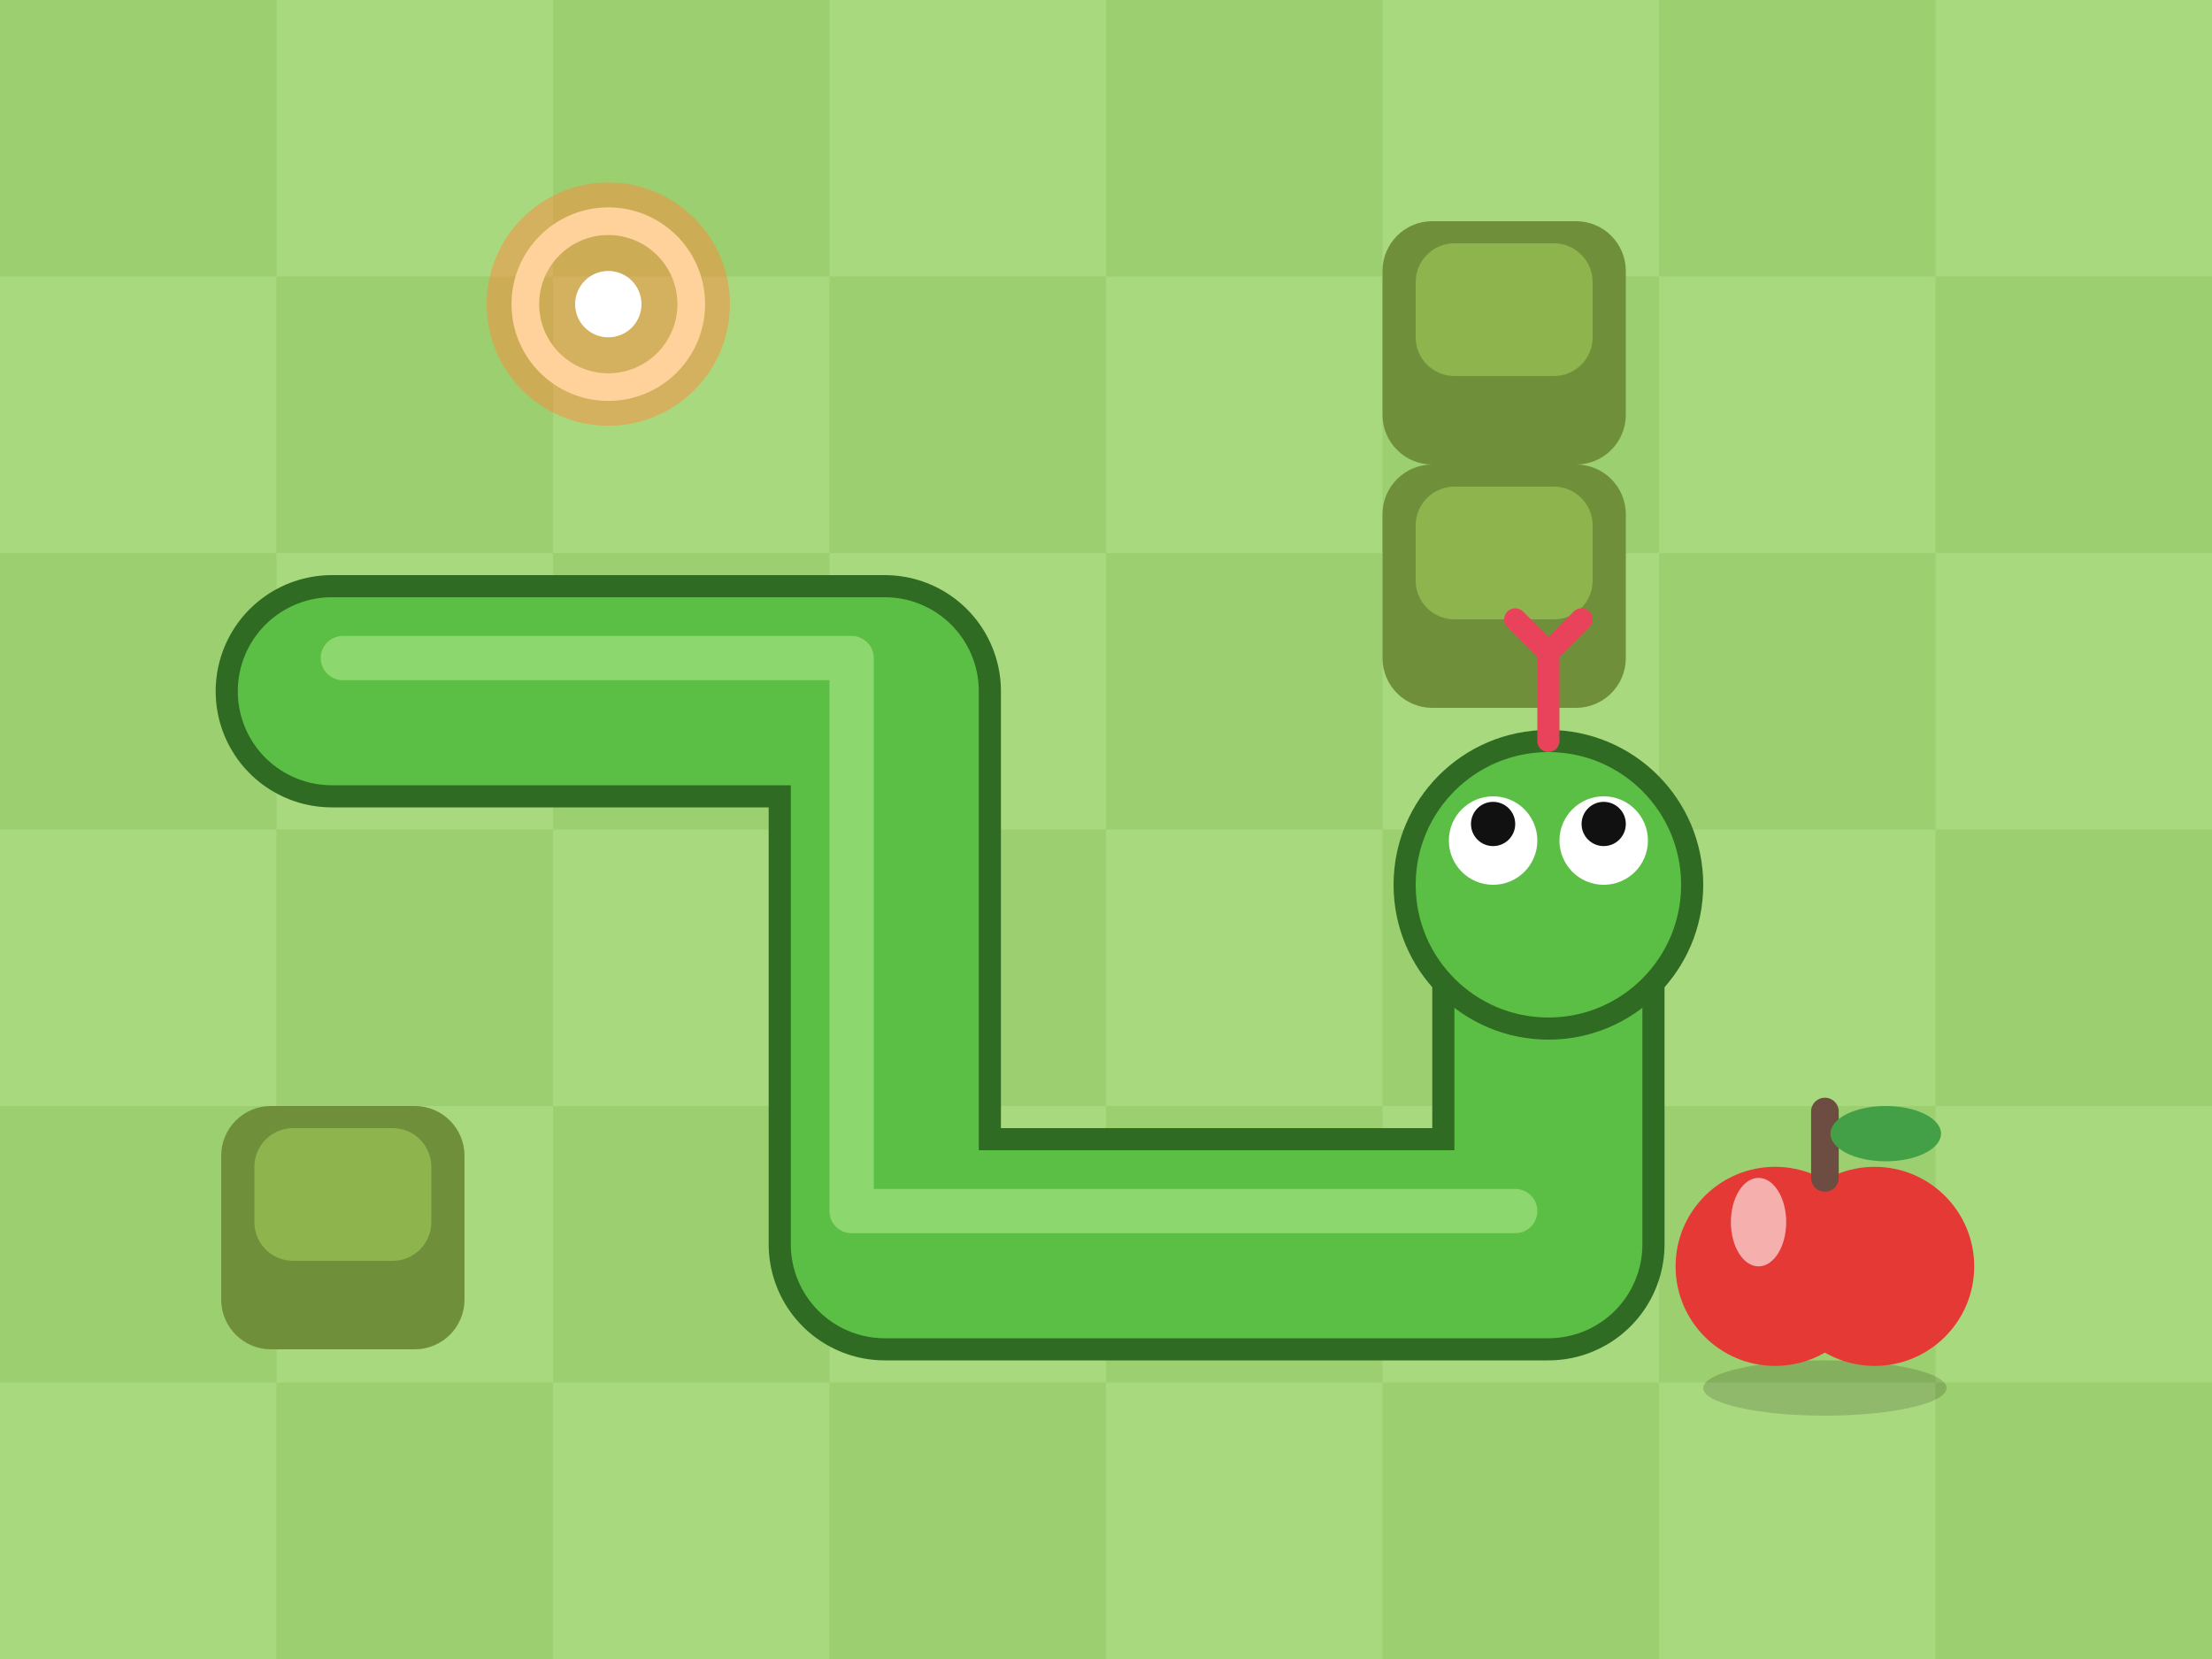
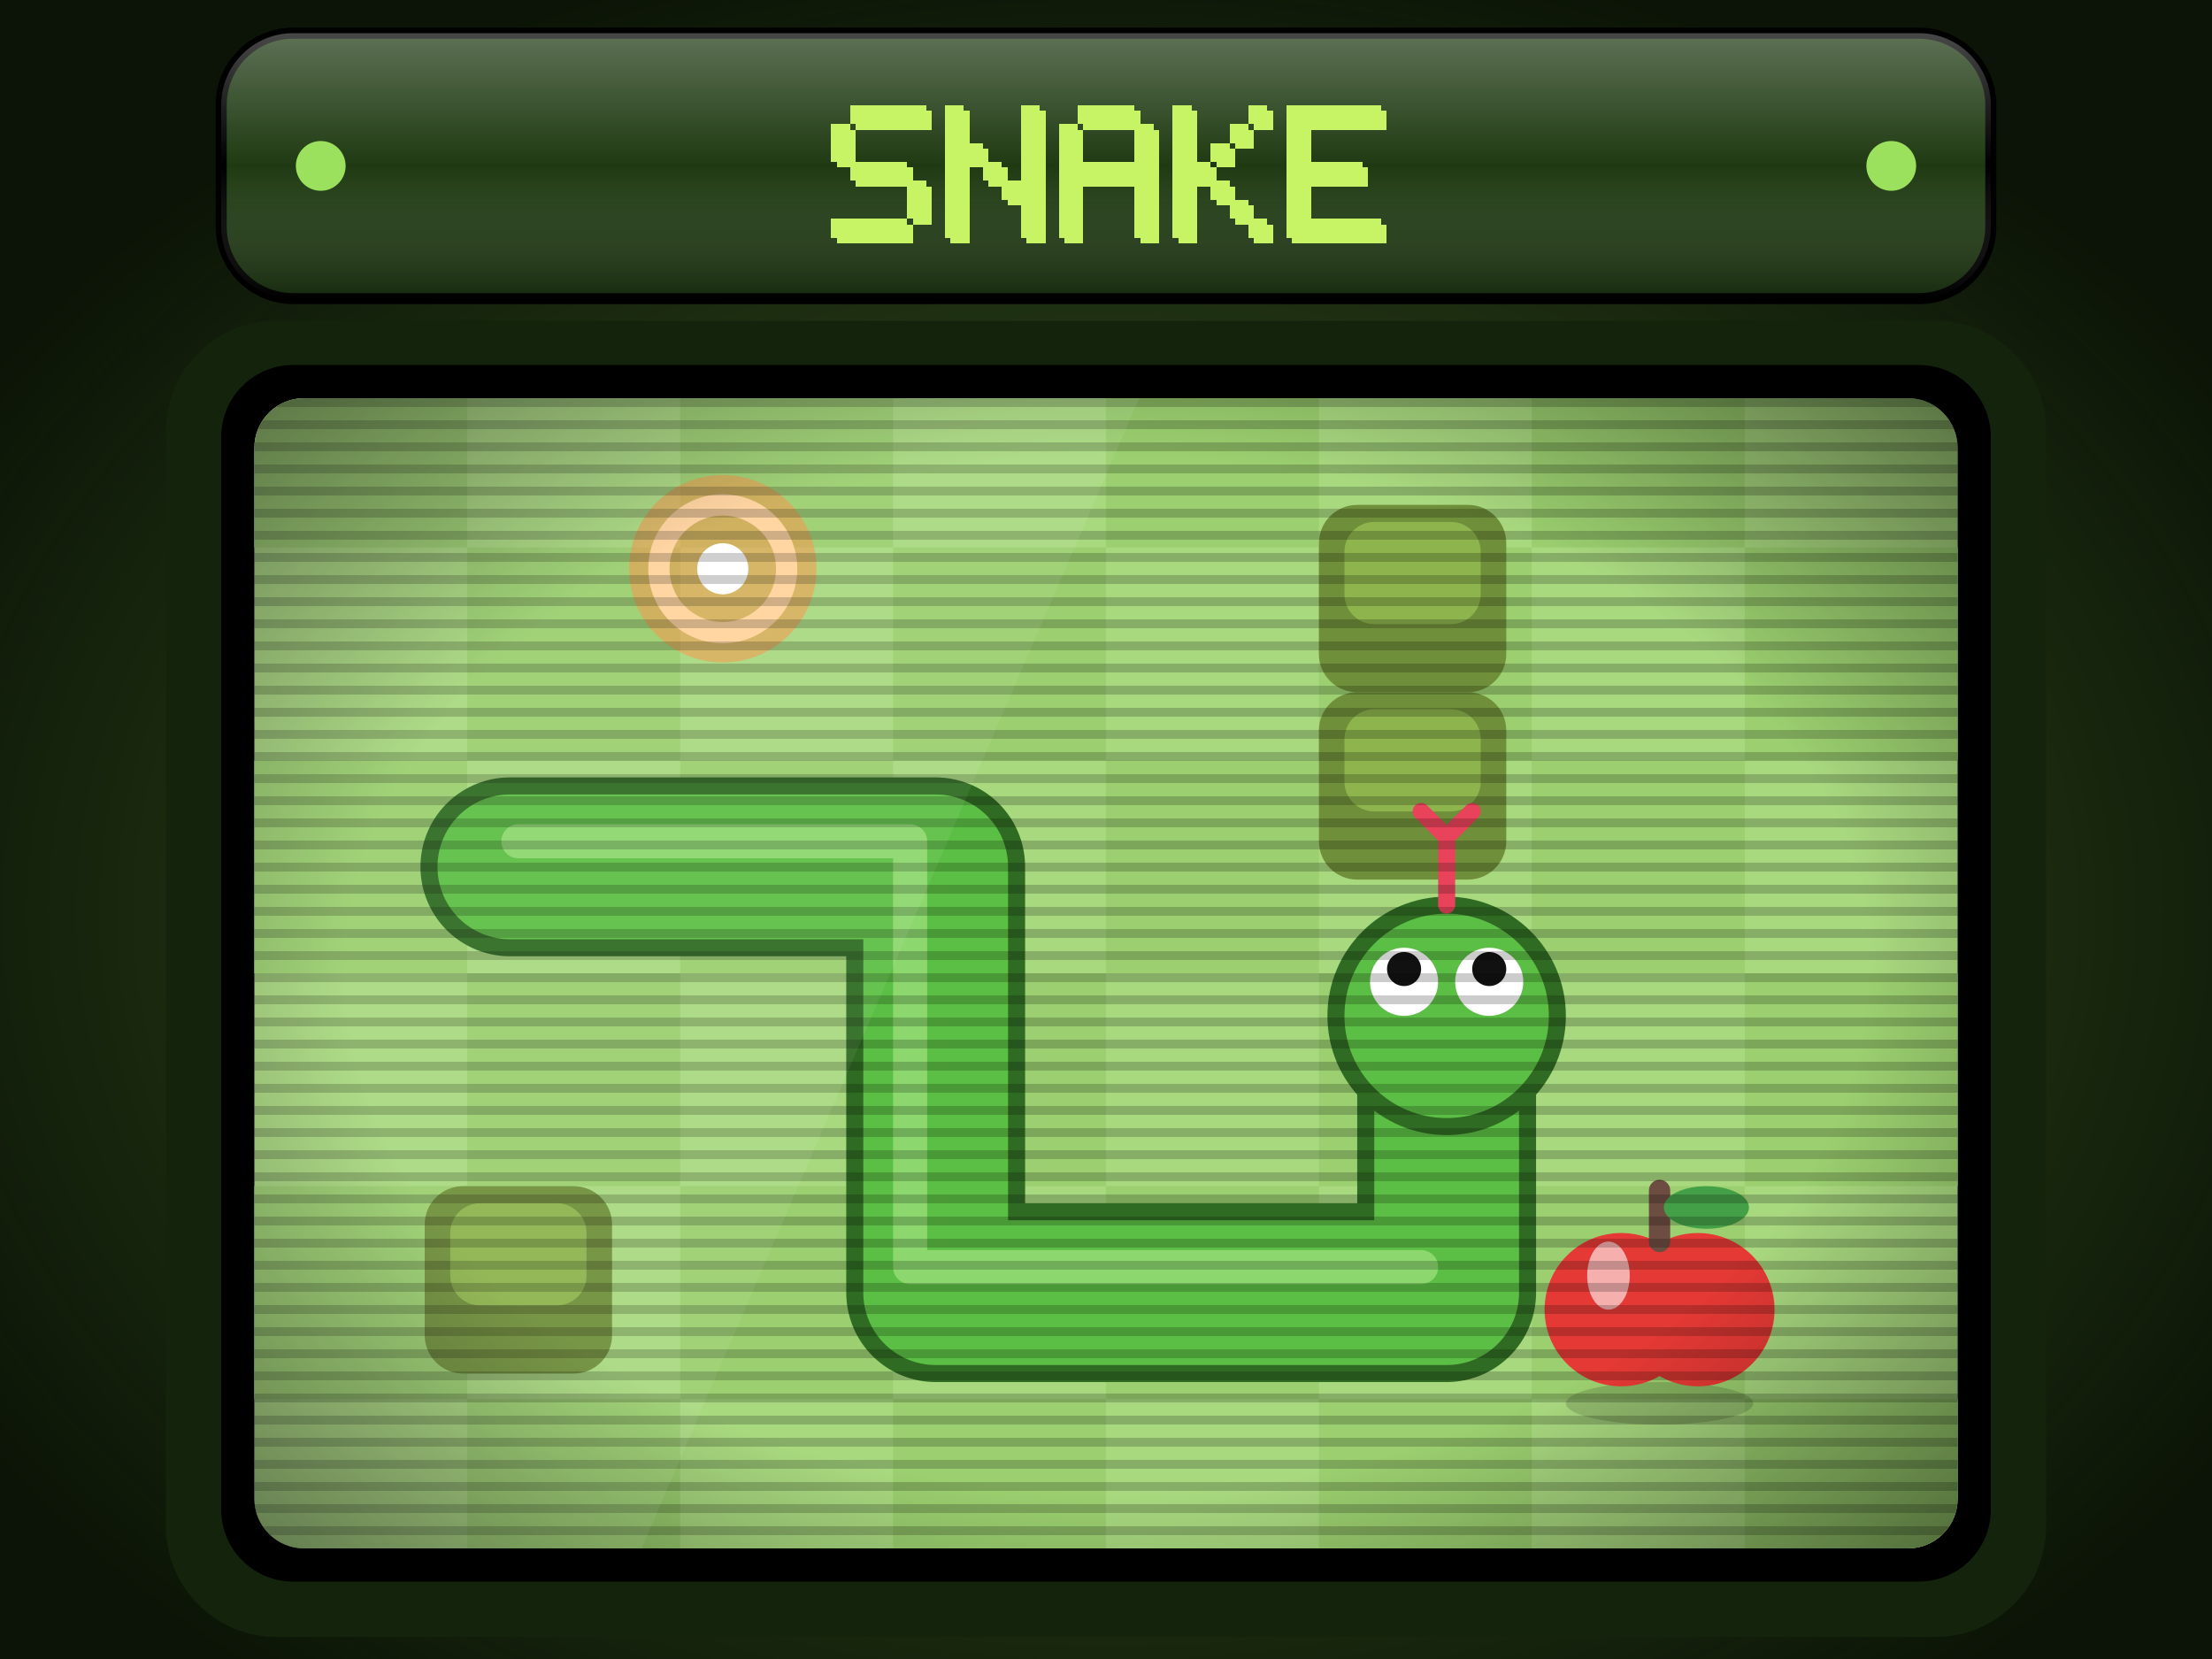
<svg xmlns="http://www.w3.org/2000/svg" viewBox="0 0 400 300">
-   <rect width="400" height="300" fill="#a9d97f" />
-   <g fill="#9bcf6f">
-     <rect x="0" y="0" width="50" height="50" />
-     <rect x="100" y="0" width="50" height="50" />
-     <rect x="200" y="0" width="50" height="50" />
-     <rect x="300" y="0" width="50" height="50" />
-     <rect x="50" y="50" width="50" height="50" />
-     <rect x="150" y="50" width="50" height="50" />
-     <rect x="250" y="50" width="50" height="50" />
-     <rect x="350" y="50" width="50" height="50" />
-     <rect x="0" y="100" width="50" height="50" />
-     <rect x="100" y="100" width="50" height="50" />
-     <rect x="200" y="100" width="50" height="50" />
-     <rect x="300" y="100" width="50" height="50" />
-     <rect x="50" y="150" width="50" height="50" />
-     <rect x="150" y="150" width="50" height="50" />
-     <rect x="250" y="150" width="50" height="50" />
-     <rect x="350" y="150" width="50" height="50" />
-     <rect x="0" y="200" width="50" height="50" />
-     <rect x="100" y="200" width="50" height="50" />
-     <rect x="200" y="200" width="50" height="50" />
-     <rect x="300" y="200" width="50" height="50" />
-     <rect x="50" y="250" width="50" height="50" />
-     <rect x="150" y="250" width="50" height="50" />
-     <rect x="250" y="250" width="50" height="50" />
-     <rect x="350" y="250" width="50" height="50" />
+   <defs>
+     <radialGradient id="cg" cx=".5" cy=".55" r=".6">
+       <stop offset="0" stop-color="#9be15d" stop-opacity=".35" />
+       <stop offset="1" stop-color="#9be15d" stop-opacity="0" />
+     </radialGradient>
+     <linearGradient id="cm" x1="0" y1="0" x2="0" y2="1">
+       <stop offset="0" stop-color="#fff" stop-opacity=".28" />
+       <stop offset=".5" stop-color="#fff" stop-opacity="0" />
+       <stop offset="1" stop-color="#000" stop-opacity=".3" />
+     </linearGradient>
+     <pattern id="cs" width="4" height="4" patternUnits="userSpaceOnUse">
+       <rect width="4" height="1.6" fill="#000" opacity=".2" />
+     </pattern>
+     <radialGradient id="cv" cx=".5" cy=".5" r=".72">
+       <stop offset=".62" stop-color="#000" stop-opacity="0" />
+       <stop offset="1" stop-color="#000" stop-opacity=".5" />
+     </radialGradient>
+     <clipPath id="cc">
+       <rect x="46" y="72" width="308" height="208" rx="9" />
+     </clipPath>
+   </defs>
+   <rect width="400" height="300" fill="#0b1406" />
+   <rect width="400" height="300" fill="url(#cg)" />
+   <rect x="30" y="58" width="340" height="238" rx="20" fill="#14240c" />
+   <rect x="40" y="66" width="320" height="220" rx="13" fill="#000" />
+   <g clip-path="url(#cc)">
+     <g transform="translate(46 60.5) scale(0.77)">
+       <rect width="400" height="300" fill="#a9d97f" />
+       <g fill="#9bcf6f">
+         <rect x="0" y="0" width="50" height="50" />
+         <rect x="100" y="0" width="50" height="50" />
+         <rect x="200" y="0" width="50" height="50" />
+         <rect x="300" y="0" width="50" height="50" />
+         <rect x="50" y="50" width="50" height="50" />
+         <rect x="150" y="50" width="50" height="50" />
+         <rect x="250" y="50" width="50" height="50" />
+         <rect x="350" y="50" width="50" height="50" />
+         <rect x="0" y="100" width="50" height="50" />
+         <rect x="100" y="100" width="50" height="50" />
+         <rect x="200" y="100" width="50" height="50" />
+         <rect x="300" y="100" width="50" height="50" />
+         <rect x="50" y="150" width="50" height="50" />
+         <rect x="150" y="150" width="50" height="50" />
+         <rect x="250" y="150" width="50" height="50" />
+         <rect x="350" y="150" width="50" height="50" />
+         <rect x="0" y="200" width="50" height="50" />
+         <rect x="100" y="200" width="50" height="50" />
+         <rect x="200" y="200" width="50" height="50" />
+         <rect x="300" y="200" width="50" height="50" />
+         <rect x="50" y="250" width="50" height="50" />
+         <rect x="150" y="250" width="50" height="50" />
+         <rect x="250" y="250" width="50" height="50" />
+         <rect x="350" y="250" width="50" height="50" />
+       </g>
+       <g fill="#6f8f3a">
+         <rect x="250" y="40" width="44" height="44" rx="9" />
+         <rect x="250" y="84" width="44" height="44" rx="9" />
+         <rect x="40" y="200" width="44" height="44" rx="9" />
+       </g>
+       <g fill="#8db44d">
+         <rect x="256" y="44" width="32" height="24" rx="7" />
+         <rect x="256" y="88" width="32" height="24" rx="7" />
+         <rect x="46" y="204" width="32" height="24" rx="7" />
+       </g>
+       <path d="M60 125h100v100h120v-60" fill="none" stroke="#2f6b22" stroke-width="42" stroke-linecap="round" stroke-linejoin="round" />
+       <path d="M60 125h100v100h120v-60" fill="none" stroke="#5cbf45" stroke-width="34" stroke-linecap="round" stroke-linejoin="round" />
+       <path d="M62 119h92v100h120" fill="none" stroke="#b5ec8f" stroke-width="8" stroke-linecap="round" stroke-linejoin="round" opacity=".55" />
+       <circle cx="280" cy="160" r="26" fill="#5cbf45" stroke="#2f6b22" stroke-width="4" />
+       <circle cx="270" cy="152" r="8" fill="#fff" />
+       <circle cx="290" cy="152" r="8" fill="#fff" />
+       <circle cx="270" cy="149" r="4" fill="#111" />
+       <circle cx="290" cy="149" r="4" fill="#111" />
+       <path d="M280 134v-16l-6-6m6 6l6-6" stroke="#e8435a" stroke-width="4" fill="none" stroke-linecap="round" />
+       <g transform="translate(330 225)">
+         <ellipse cx="0" cy="26" rx="22" ry="5" fill="#000" opacity=".15" />
+         <circle cx="-9" cy="4" r="18" fill="#e53935" />
+         <circle cx="9" cy="4" r="18" fill="#e53935" />
+         <ellipse cx="-12" cy="-4" rx="5" ry="8" fill="#fff" opacity=".6" />
+         <path d="M0-12v-12" stroke="#6d4c41" stroke-width="5" stroke-linecap="round" />
+         <ellipse cx="11" cy="-20" rx="10" ry="5" fill="#43a047" />
+       </g>
+       <g transform="translate(110 55)">
+         <circle r="22" fill="#ff8a3d" opacity=".5" />
+         <circle r="15" fill="none" stroke="#ffd29c" stroke-width="5" />
+         <circle r="6" fill="#fff" />
+       </g>
+     </g>
+     <rect x="46" y="72" width="308" height="208" fill="url(#cs)" />
+     <rect x="46" y="72" width="308" height="208" fill="url(#cv)" />
+     <path d="M46 72h160l-90 208H46z" fill="#fff" opacity=".06" />
  </g>
-   <g fill="#6f8f3a">
-     <rect x="250" y="40" width="44" height="44" rx="9" />
-     <rect x="250" y="84" width="44" height="44" rx="9" />
-     <rect x="40" y="200" width="44" height="44" rx="9" />
-   </g>
-   <g fill="#8db44d">
-     <rect x="256" y="44" width="32" height="24" rx="7" />
-     <rect x="256" y="88" width="32" height="24" rx="7" />
-     <rect x="46" y="204" width="32" height="24" rx="7" />
-   </g>
-   <path d="M60 125h100v100h120v-60" fill="none" stroke="#2f6b22" stroke-width="42" stroke-linecap="round" stroke-linejoin="round" />
-   <path d="M60 125h100v100h120v-60" fill="none" stroke="#5cbf45" stroke-width="34" stroke-linecap="round" stroke-linejoin="round" />
-   <path d="M62 119h92v100h120" fill="none" stroke="#b5ec8f" stroke-width="8" stroke-linecap="round" stroke-linejoin="round" opacity=".55" />
-   <circle cx="280" cy="160" r="26" fill="#5cbf45" stroke="#2f6b22" stroke-width="4" />
-   <circle cx="270" cy="152" r="8" fill="#fff" />
-   <circle cx="290" cy="152" r="8" fill="#fff" />
-   <circle cx="270" cy="149" r="4" fill="#111" />
-   <circle cx="290" cy="149" r="4" fill="#111" />
-   <path d="M280 134v-16l-6-6m6 6l6-6" stroke="#e8435a" stroke-width="4" fill="none" stroke-linecap="round" />
-   <g transform="translate(330 225)">
-     <ellipse cx="0" cy="26" rx="22" ry="5" fill="#000" opacity=".15" />
-     <circle cx="-9" cy="4" r="18" fill="#e53935" />
-     <circle cx="9" cy="4" r="18" fill="#e53935" />
-     <ellipse cx="-12" cy="-4" rx="5" ry="8" fill="#fff" opacity=".6" />
-     <path d="M0-12v-12" stroke="#6d4c41" stroke-width="5" stroke-linecap="round" />
-     <ellipse cx="11" cy="-20" rx="10" ry="5" fill="#43a047" />
-   </g>
-   <g transform="translate(110 55)">
-     <circle r="22" fill="#ff8a3d" opacity=".5" />
-     <circle r="15" fill="none" stroke="#ffd29c" stroke-width="5" />
-     <circle r="6" fill="#fff" />
+   <rect x="40" y="6" width="320" height="48" rx="13" fill="#1f3a12" stroke="#000" stroke-width="2" />
+   <rect x="40" y="6" width="320" height="48" rx="13" fill="url(#cm)" />
+   <circle cx="58" cy="30" r="4.5" fill="#9be15d" />
+   <circle cx="342" cy="30" r="4.5" fill="#9be15d" />
+   <g transform="translate(150.3 19.0) scale(3.43)" fill="none" stroke-width="1" shape-rendering="crispEdges">
+     <use href="#tt" stroke="#0f380f" transform="translate(.3 .3)" />
+     <path id="tt" d="M1 0.5h4M0 1.5h1M0 2.5h1M1 3.5h3M4 4.5h1M4 5.5h1M0 6.5h4M6 0.5h1M10 0.5h1M6 1.5h1M10 1.5h1M6 2.5h2M10 2.5h1M6 3.5h1M8 3.5h1M10 3.5h1M6 4.5h1M9 4.5h2M6 5.5h1M10 5.5h1M6 6.5h1M10 6.5h1M13 0.5h3M12 1.5h1M16 1.5h1M12 2.5h1M16 2.5h1M12 3.5h5M12 4.5h1M16 4.5h1M12 5.5h1M16 5.5h1M12 6.5h1M16 6.5h1M18 0.5h1M22 0.5h1M18 1.5h1M21 1.5h1M18 2.5h1M20 2.5h1M18 3.5h2M18 4.5h1M20 4.5h1M18 5.5h1M21 5.5h1M18 6.5h1M22 6.5h1M24 0.5h5M24 1.5h1M24 2.5h1M24 3.5h4M24 4.5h1M24 5.5h1M24 6.5h5" stroke="#c7f464" />
  </g>
</svg>
